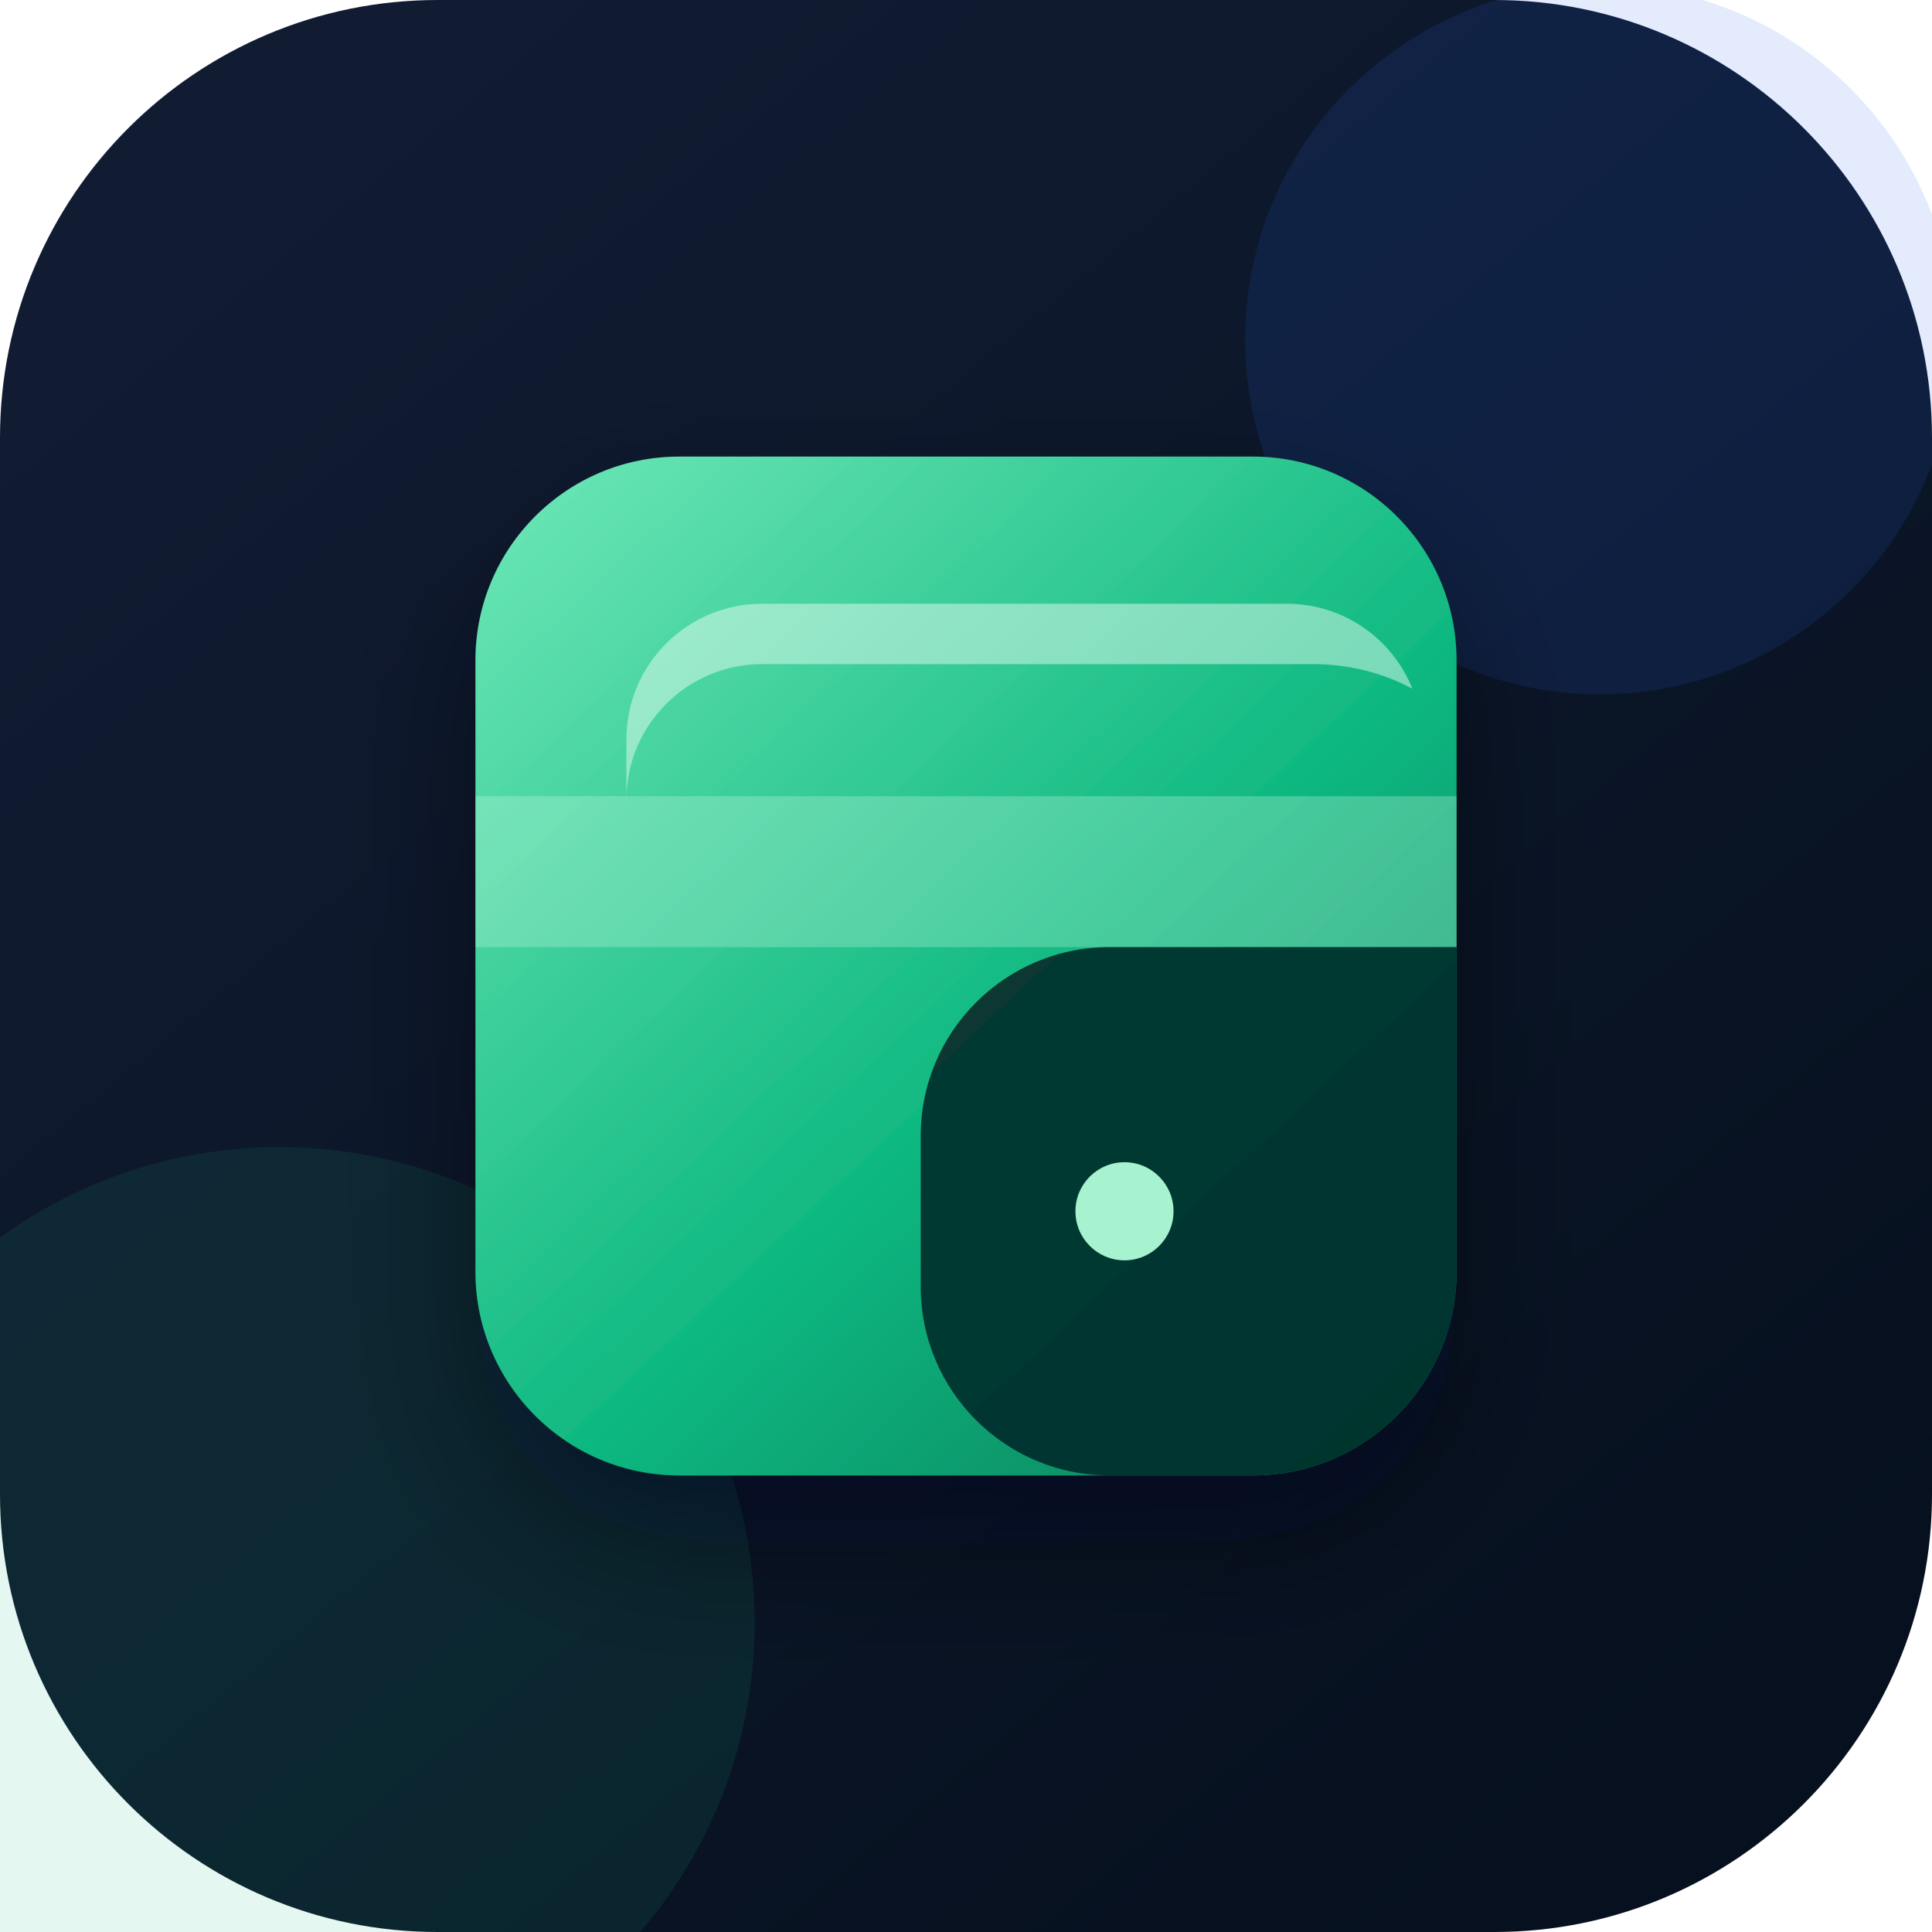
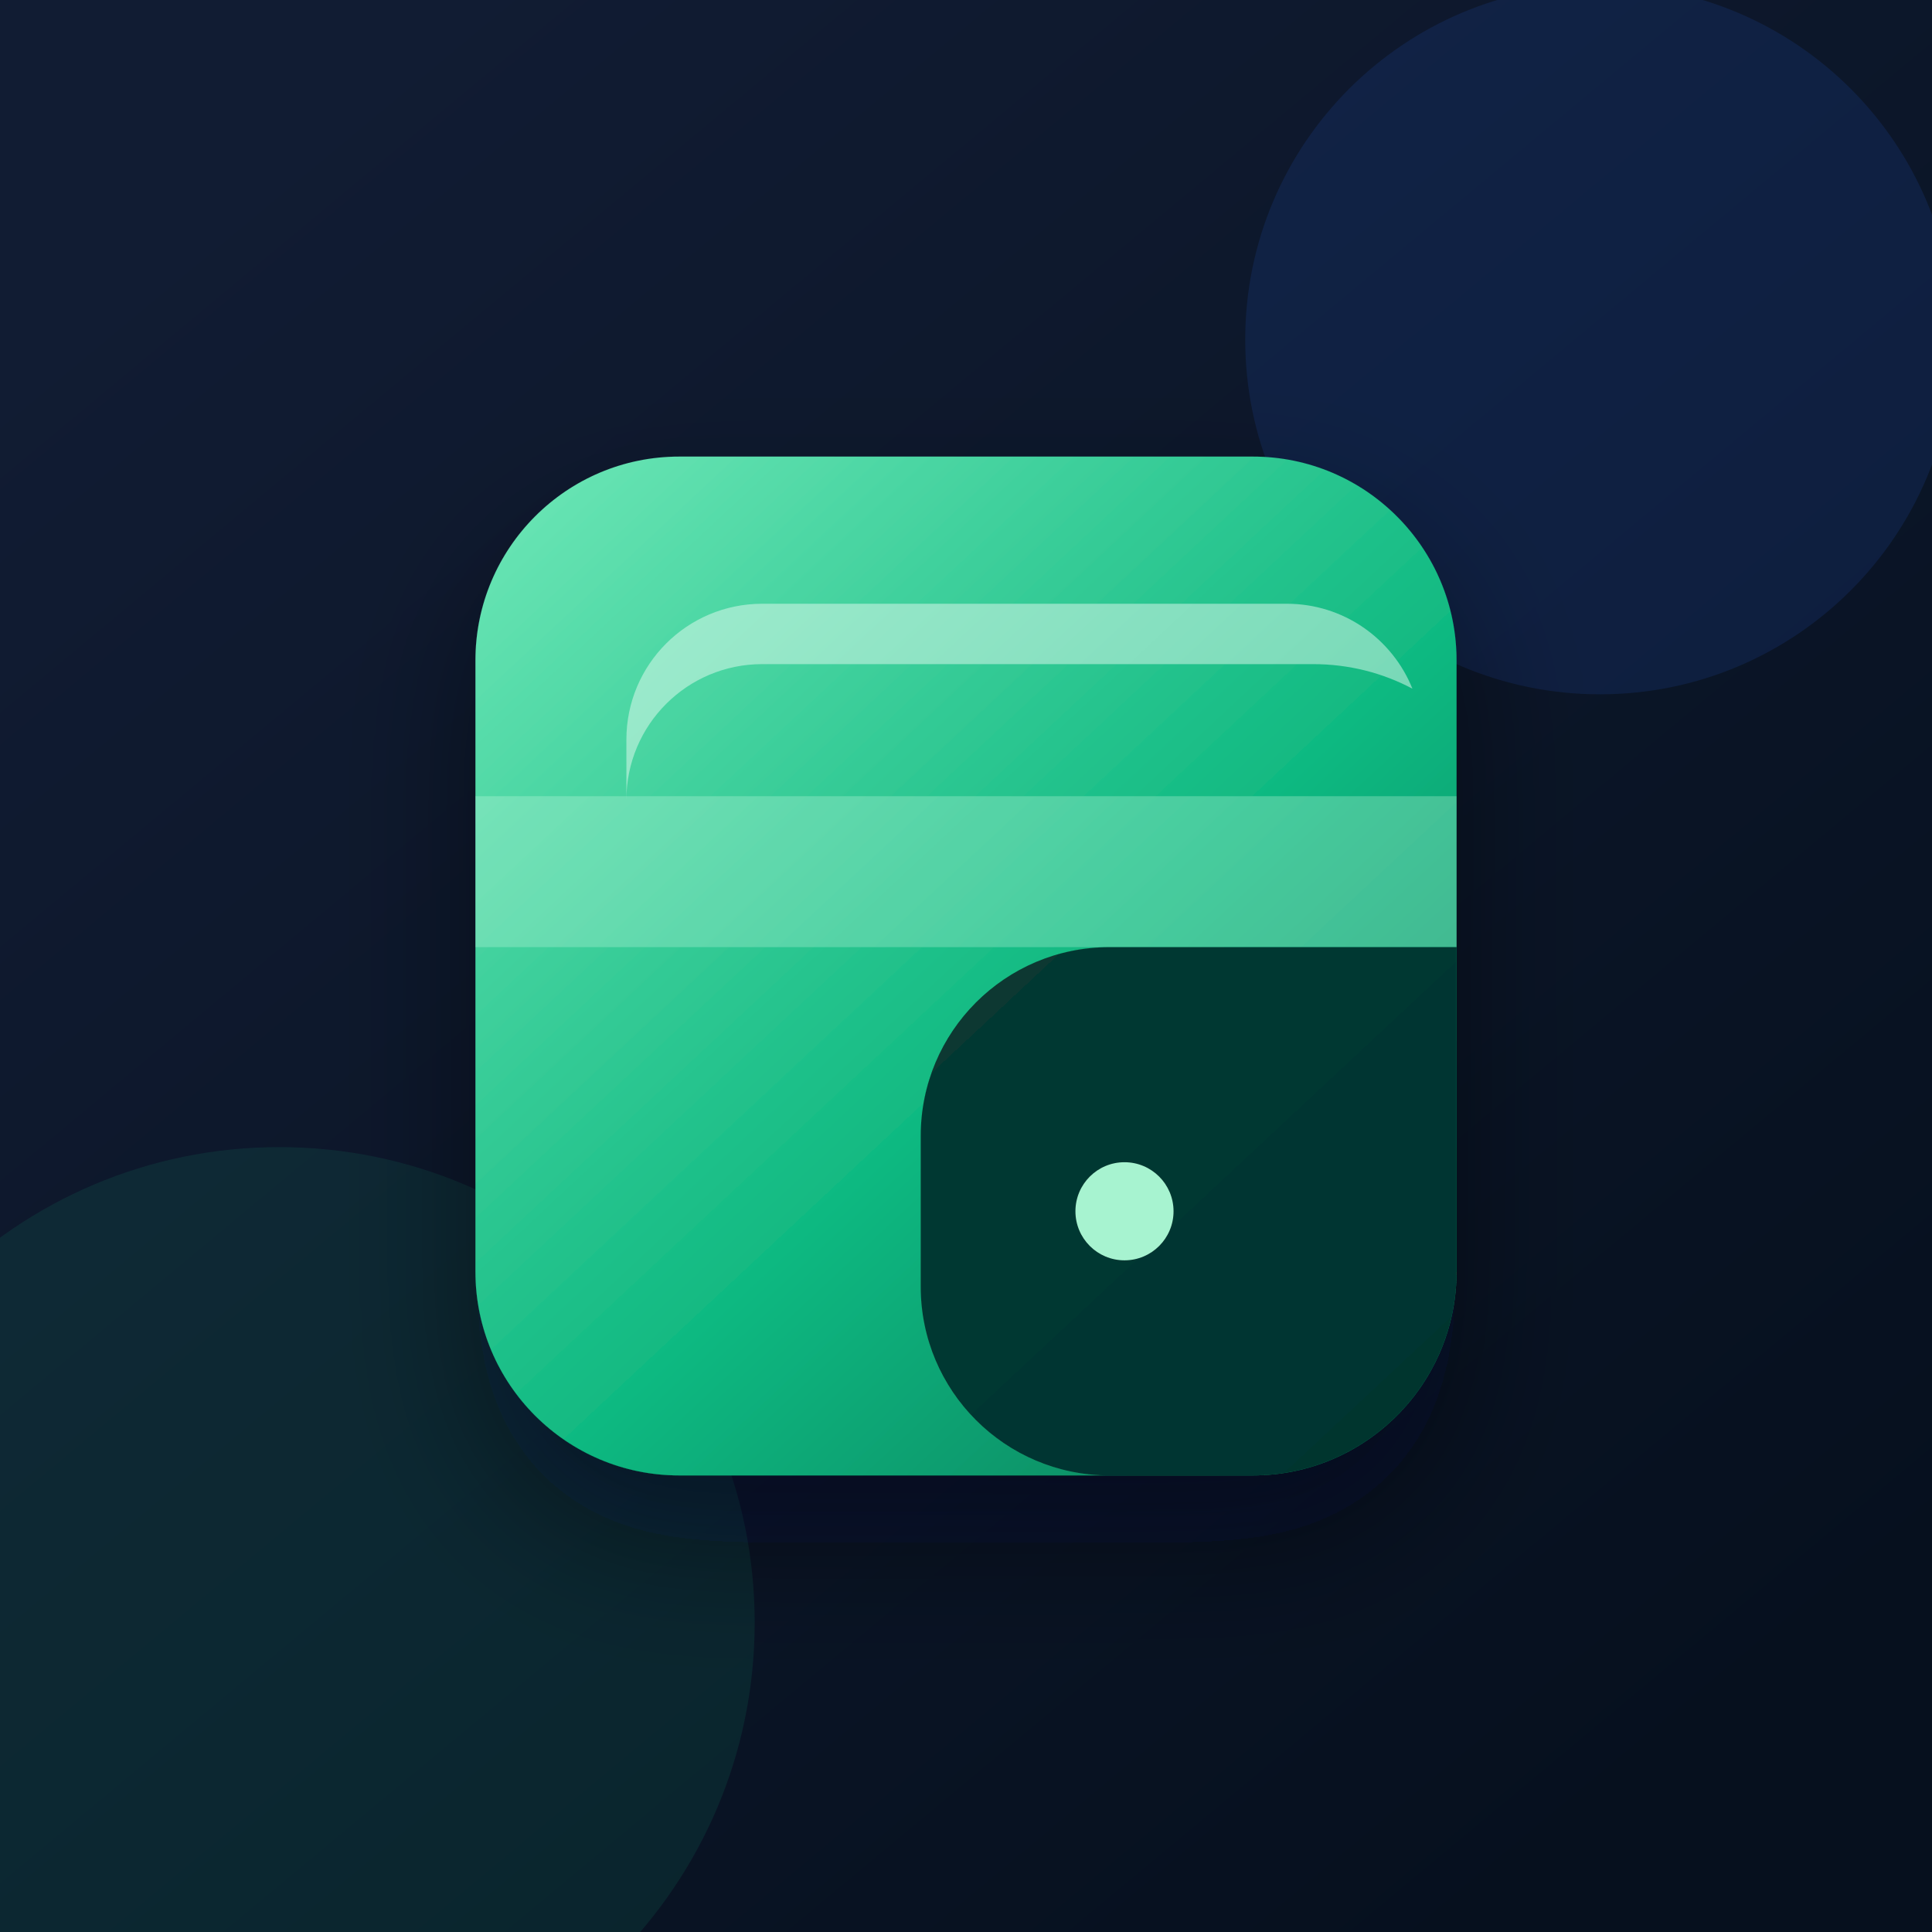
<svg xmlns="http://www.w3.org/2000/svg" width="512" height="512" viewBox="0 0 512 512">
  <defs>
    <linearGradient id="bg" x1="72" y1="36" x2="438" y2="476" gradientUnits="userSpaceOnUse">
      <stop stop-color="#111C33" />
      <stop offset="1" stop-color="#06101E" />
    </linearGradient>
    <linearGradient id="accent" x1="132" y1="122" x2="386" y2="394" gradientUnits="userSpaceOnUse">
      <stop stop-color="#6EE7B7" />
      <stop offset="0.55" stop-color="#10B981" />
      <stop offset="1" stop-color="#047857" />
    </linearGradient>
    <filter id="shadow" x="64" y="70" width="392" height="390" filterUnits="userSpaceOnUse">
      <feDropShadow dx="0" dy="18" stdDeviation="18" flood-color="#000814" flood-opacity="0.42" />
    </filter>
  </defs>
-   <rect width="512" height="512" rx="116" fill="url(#bg)" />
+   <rect width="512" height="512" fill="url(#bg)" />
  <circle cx="424" cy="90" r="94" fill="#2563EB" opacity="0.13" />
  <circle cx="74" cy="430" r="126" fill="#10B981" opacity="0.11" />
  <g filter="url(#shadow)">
    <path d="M126 175c0-29.8 24.2-54 54-54h152c29.8 0 54 24.2 54 54v162c0 29.8-24.2 54-54 54H180c-29.8 0-54-24.2-54-54V175Z" fill="url(#accent)" />
    <path d="M126 211h260v40H126v-40Z" fill="#D1FAE5" opacity="0.28" />
    <path d="M294 251h92v86c0 29.8-24.2 54-54 54h-38c-27.6 0-50-22.4-50-50v-40c0-27.6 22.4-50 50-50Z" fill="#052E2B" opacity="0.92" />
    <circle cx="298" cy="321" r="13" fill="#A7F3D0" />
    <path d="M166 196c0-19.9 16.1-36 36-36h139c15.1 0 28 9.3 33.3 22.5-7.9-4.2-16.9-6.5-26.3-6.5H202c-19.9 0-36 16.1-36 36v-16Z" fill="#ECFDF5" opacity="0.48" />
  </g>
</svg>
